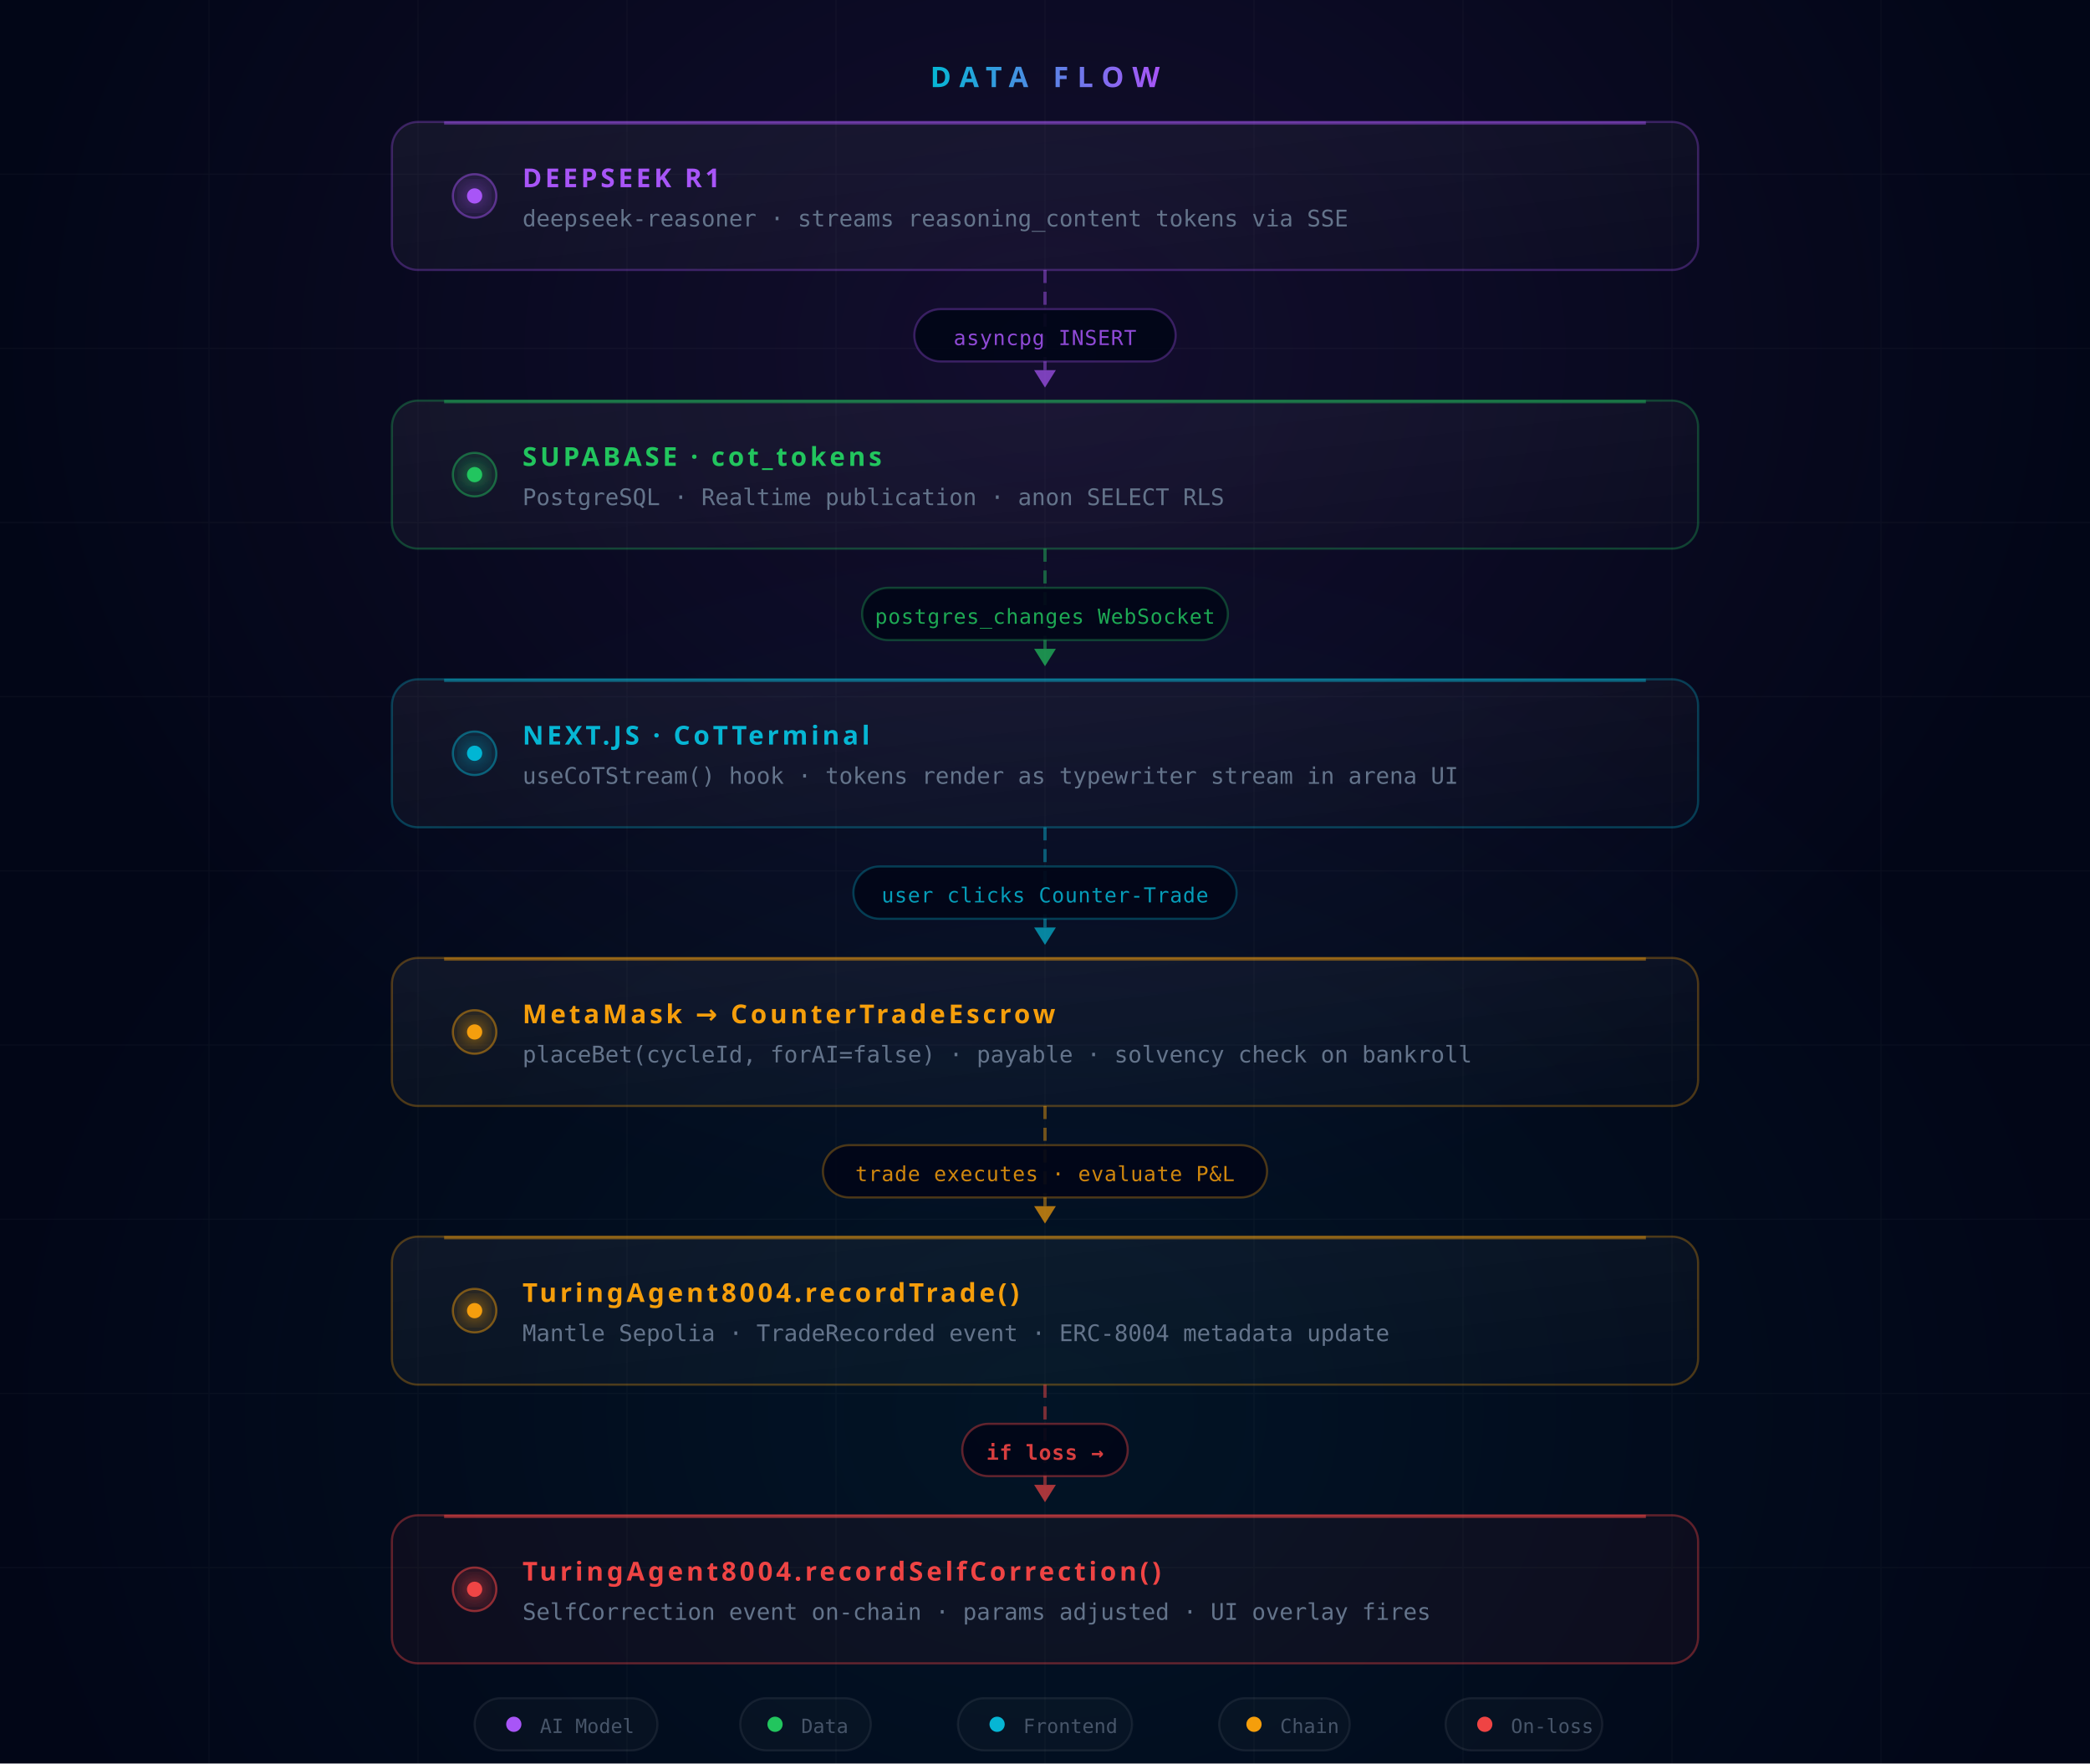
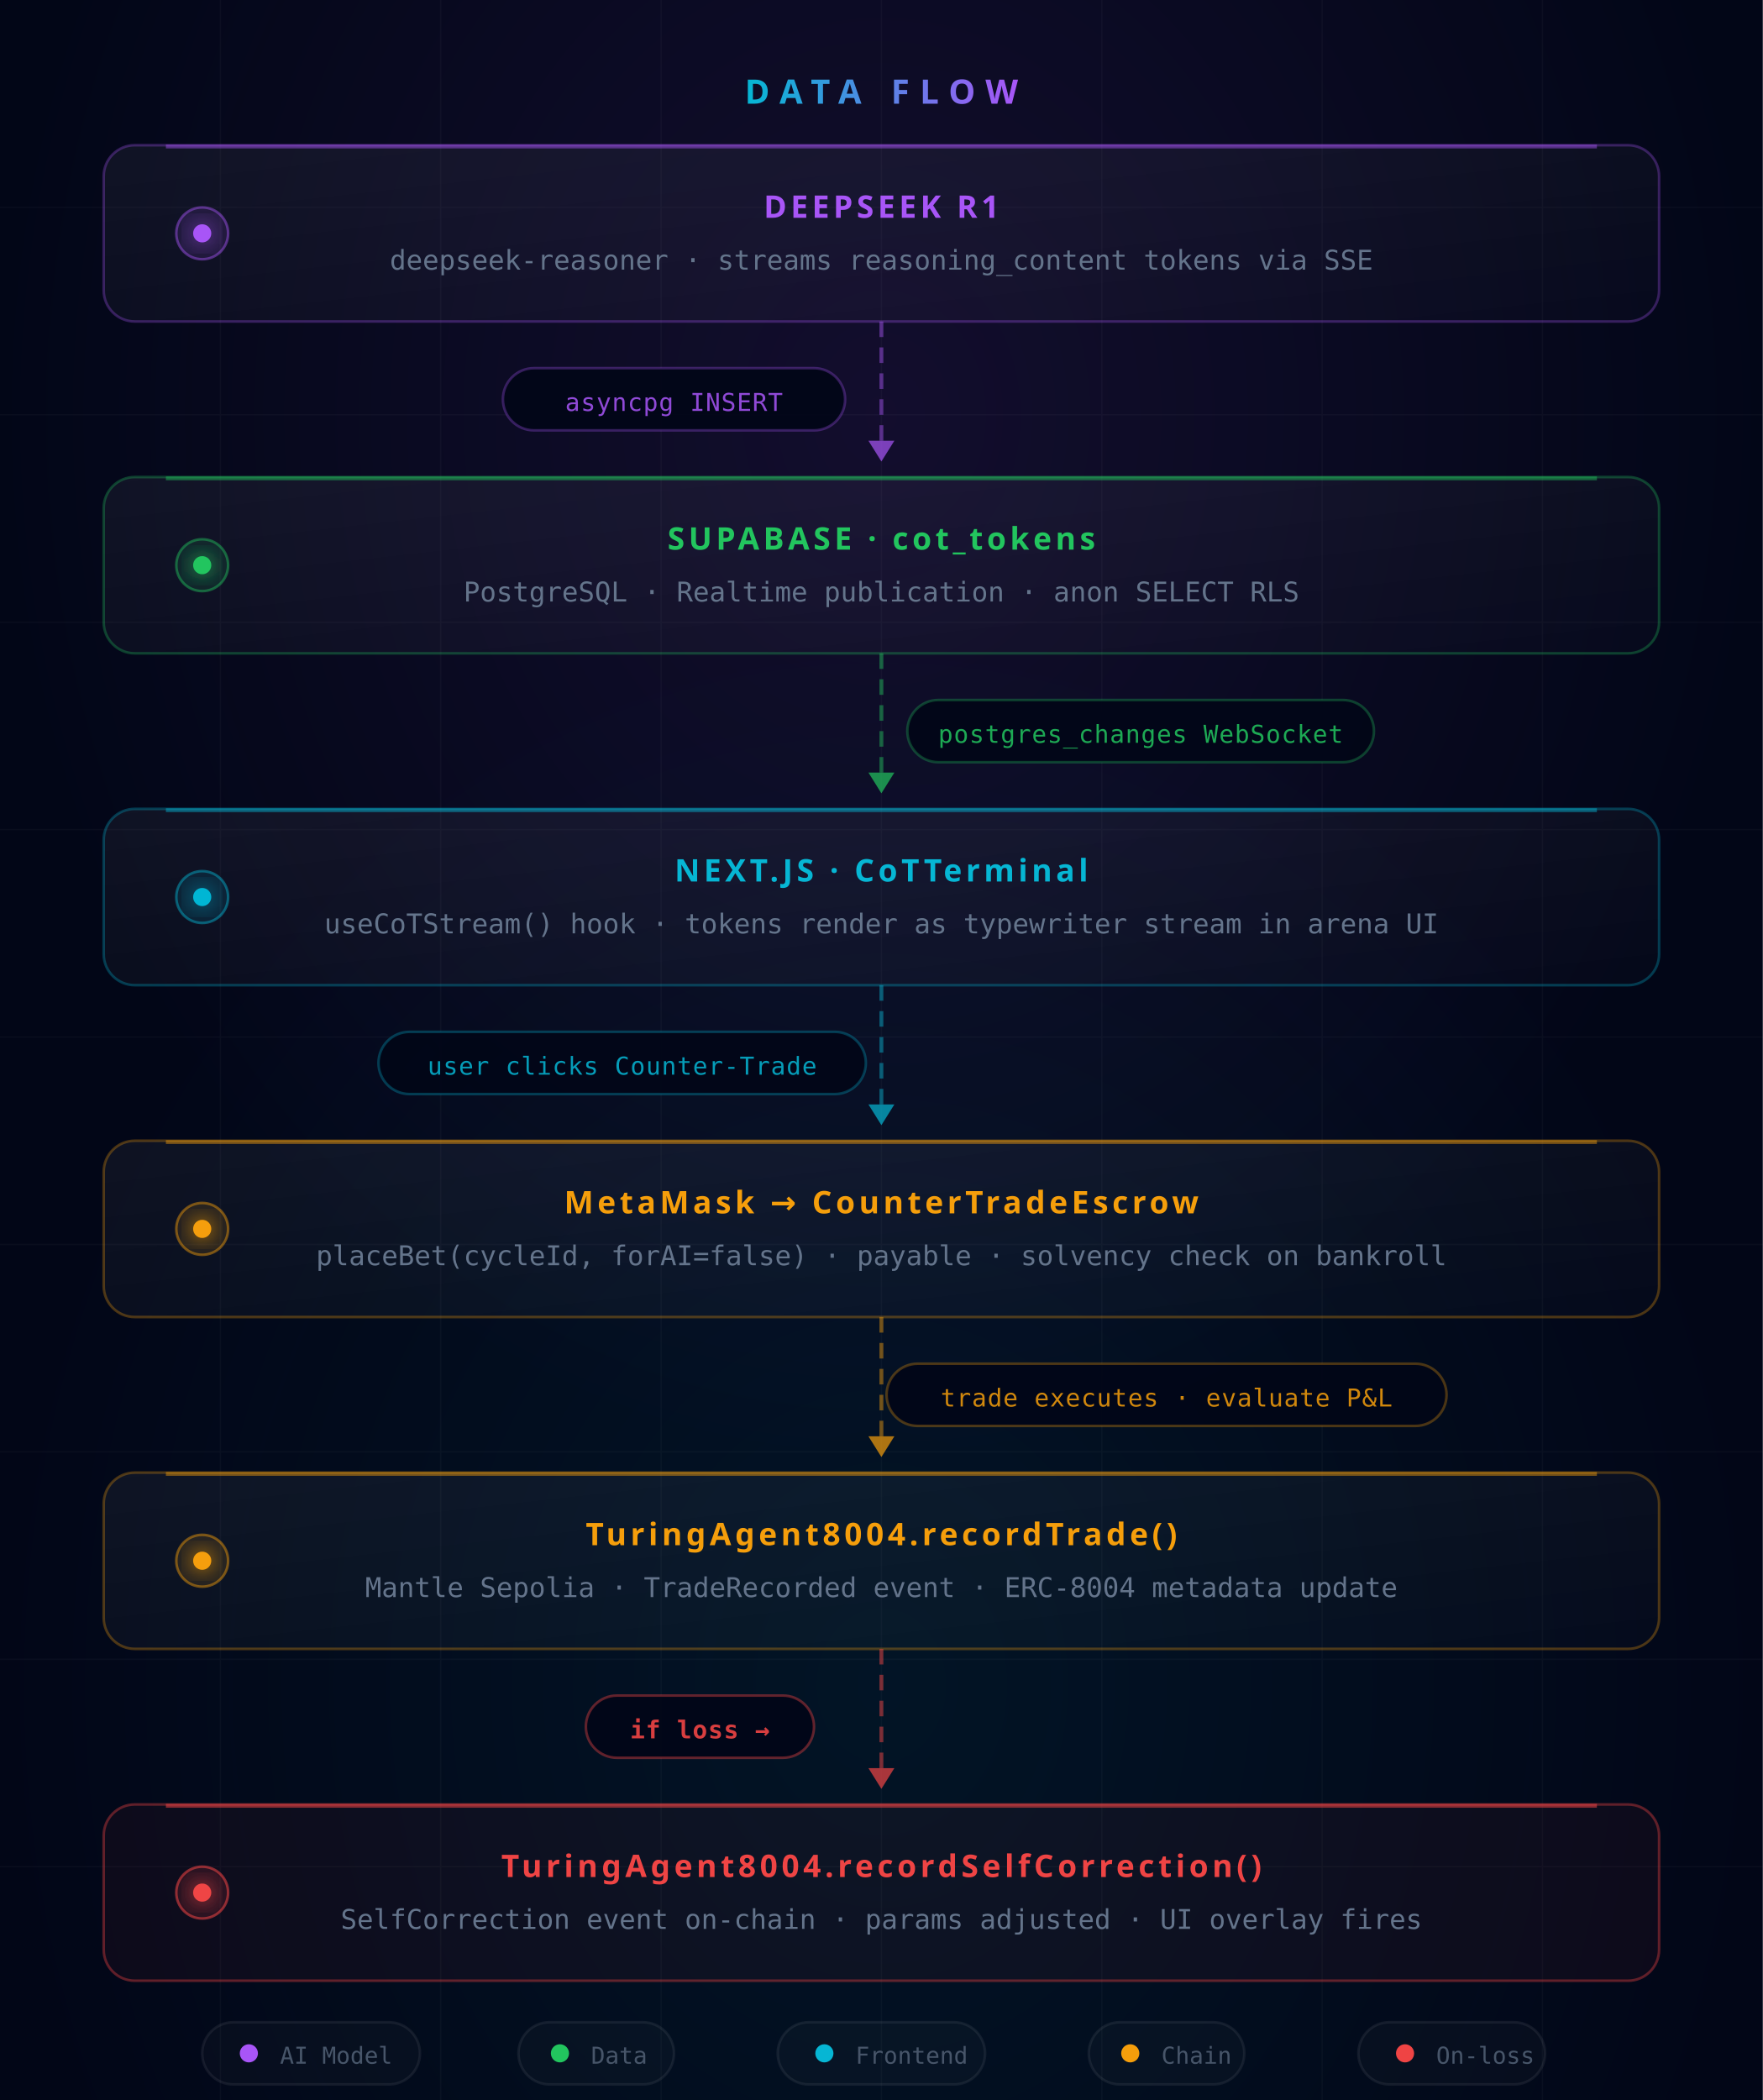
- <svg xmlns="http://www.w3.org/2000/svg" viewBox="0 0 960 810" width="960" height="810">
+ <svg xmlns="http://www.w3.org/2000/svg" viewBox="0 0 680 810" width="680" height="810">
  <defs>
    <linearGradient id="df-hero-grad" x1="0%" y1="0%" x2="100%" y2="0%">
      <stop offset="0%" stop-color="#06B6D4" />
      <stop offset="100%" stop-color="#A855F7" />
    </linearGradient>
    <radialGradient id="df-mesh-purple" cx="50%" cy="20%" r="50%">
      <stop offset="0%" stop-color="#A855F7" stop-opacity="0.10" />
      <stop offset="100%" stop-color="#A855F7" stop-opacity="0" />
    </radialGradient>
    <radialGradient id="df-mesh-cyan" cx="50%" cy="80%" r="50%">
      <stop offset="0%" stop-color="#06B6D4" stop-opacity="0.08" />
      <stop offset="100%" stop-color="#06B6D4" stop-opacity="0" />
    </radialGradient>
    <linearGradient id="df-glass" x1="0%" y1="0%" x2="100%" y2="100%">
      <stop offset="0%" stop-color="#ffffff" stop-opacity="0.05" />
      <stop offset="100%" stop-color="#ffffff" stop-opacity="0.01" />
    </linearGradient>
    <filter id="df-glow-purple" x="-60%" y="-60%" width="220%" height="220%">
      <feGaussianBlur in="SourceGraphic" stdDeviation="5" result="blur" />
      <feMerge>
        <feMergeNode in="blur" />
        <feMergeNode in="SourceGraphic" />
      </feMerge>
    </filter>
    <filter id="df-glow-cyan" x="-60%" y="-60%" width="220%" height="220%">
      <feGaussianBlur in="SourceGraphic" stdDeviation="5" result="blur" />
      <feMerge>
        <feMergeNode in="blur" />
        <feMergeNode in="SourceGraphic" />
      </feMerge>
    </filter>
    <filter id="df-glow-green" x="-60%" y="-60%" width="220%" height="220%">
      <feGaussianBlur in="SourceGraphic" stdDeviation="4" result="blur" />
      <feMerge>
        <feMergeNode in="blur" />
        <feMergeNode in="SourceGraphic" />
      </feMerge>
    </filter>
    <filter id="df-glow-amber" x="-60%" y="-60%" width="220%" height="220%">
      <feGaussianBlur in="SourceGraphic" stdDeviation="4" result="blur" />
      <feMerge>
        <feMergeNode in="blur" />
        <feMergeNode in="SourceGraphic" />
      </feMerge>
    </filter>
    <filter id="df-glow-red" x="-60%" y="-60%" width="220%" height="220%">
      <feGaussianBlur in="SourceGraphic" stdDeviation="4" result="blur" />
      <feMerge>
        <feMergeNode in="blur" />
        <feMergeNode in="SourceGraphic" />
      </feMerge>
    </filter>
-     <path id="df-path-1" d="M480,124 L480,176" />
-     <path id="df-path-2" d="M480,252 L480,304" />
-     <path id="df-path-3" d="M480,380 L480,432" />
-     <path id="df-path-4" d="M480,508 L480,560" />
-     <path id="df-path-5" d="M480,636 L480,688" />
+     <path id="df-path-1" d="M340,124 L340,176" />
+     <path id="df-path-2" d="M340,252 L340,304" />
+     <path id="df-path-3" d="M340,380 L340,432" />
+     <path id="df-path-4" d="M340,508 L340,560" />
+     <path id="df-path-5" d="M340,636 L340,688" />
  </defs>
-   <rect width="960" height="810" fill="#020617" />
-   <rect width="960" height="810" fill="url(#df-mesh-purple)" />
-   <rect width="960" height="810" fill="url(#df-mesh-cyan)" />
+   <rect width="680" height="810" fill="#020617" />
+   <rect width="680" height="810" fill="url(#df-mesh-purple)" />
+   <rect width="680" height="810" fill="url(#df-mesh-cyan)" />
  <g opacity="0.03" stroke="#ffffff" stroke-width="0.5">
-     <line x1="0" y1="80" x2="960" y2="80" />
-     <line x1="0" y1="160" x2="960" y2="160" />
-     <line x1="0" y1="240" x2="960" y2="240" />
-     <line x1="0" y1="320" x2="960" y2="320" />
-     <line x1="0" y1="400" x2="960" y2="400" />
-     <line x1="0" y1="480" x2="960" y2="480" />
-     <line x1="0" y1="560" x2="960" y2="560" />
-     <line x1="0" y1="640" x2="960" y2="640" />
-     <line x1="0" y1="720" x2="960" y2="720" />
-     <line x1="96" y1="0" x2="96" y2="810" />
-     <line x1="192" y1="0" x2="192" y2="810" />
-     <line x1="288" y1="0" x2="288" y2="810" />
-     <line x1="384" y1="0" x2="384" y2="810" />
-     <line x1="480" y1="0" x2="480" y2="810" />
-     <line x1="576" y1="0" x2="576" y2="810" />
-     <line x1="672" y1="0" x2="672" y2="810" />
-     <line x1="768" y1="0" x2="768" y2="810" />
-     <line x1="864" y1="0" x2="864" y2="810" />
-   </g>
-   <text x="480" y="40" text-anchor="middle" fill="url(#df-hero-grad)" font-family="'Orbitron','Space Grotesk',system-ui,sans-serif" font-weight="700" font-size="13" letter-spacing="4">DATA FLOW</text>
-   <g transform="translate(180,56)">
+     <line x1="0" y1="80" x2="680" y2="80" />
+     <line x1="0" y1="160" x2="680" y2="160" />
+     <line x1="0" y1="240" x2="680" y2="240" />
+     <line x1="0" y1="320" x2="680" y2="320" />
+     <line x1="0" y1="400" x2="680" y2="400" />
+     <line x1="0" y1="480" x2="680" y2="480" />
+     <line x1="0" y1="560" x2="680" y2="560" />
+     <line x1="0" y1="640" x2="680" y2="640" />
+     <line x1="0" y1="720" x2="680" y2="720" />
+     <line x1="85" y1="0" x2="85" y2="810" />
+     <line x1="170" y1="0" x2="170" y2="810" />
+     <line x1="255" y1="0" x2="255" y2="810" />
+     <line x1="340" y1="0" x2="340" y2="810" />
+     <line x1="425" y1="0" x2="425" y2="810" />
+     <line x1="510" y1="0" x2="510" y2="810" />
+     <line x1="595" y1="0" x2="595" y2="810" />
+   </g>
+   <text x="340" y="40" text-anchor="middle" fill="url(#df-hero-grad)" font-family="'Orbitron','Space Grotesk',system-ui,sans-serif" font-weight="700" font-size="13" letter-spacing="4">DATA FLOW</text>
+   <g transform="translate(40,56)">
    <rect width="600" height="68" rx="12" fill="url(#df-glass)" stroke="rgba(168,85,247,0.30)" stroke-width="1" />
    <line x1="24" y1="0.5" x2="576" y2="0.5" stroke="#A855F7" stroke-width="1.5" opacity="0.45" />
    <circle cx="38" cy="34" r="10" fill="rgba(168,85,247,0.12)" stroke="rgba(168,85,247,0.45)" stroke-width="1" />
    <circle cx="38" cy="34" r="3.5" fill="#A855F7" filter="url(#df-glow-purple)">
      <animate attributeName="opacity" values="0.5;1;0.5" dur="2s" repeatCount="indefinite" />
    </circle>
-     <text x="60" y="30" fill="#A855F7" font-family="'Orbitron','Space Grotesk',system-ui,sans-serif" font-weight="700" font-size="12" letter-spacing="1.5">DEEPSEEK R1</text>
-     <text x="60" y="48" fill="#64748B" font-family="'JetBrains Mono','Fira Code',monospace" font-size="10.5">
+     <text x="300" y="28" text-anchor="middle" fill="#A855F7" font-family="'Orbitron','Space Grotesk',system-ui,sans-serif" font-weight="700" font-size="12" letter-spacing="1.5">DEEPSEEK R1</text>
+     <text x="300" y="48" text-anchor="middle" fill="#64748B" font-family="'JetBrains Mono','Fira Code',monospace" font-size="10.5">
      deepseek-reasoner · streams reasoning_content tokens via SSE
    </text>
  </g>
-   <line x1="480" y1="124" x2="480" y2="174" stroke="#A855F7" stroke-width="1.5" stroke-dasharray="6,4" opacity="0.45">
-     <animate attributeName="stroke-dashoffset" values="0;-20" dur="1.2s" repeatCount="indefinite" />
-   </line>
-   <polygon points="475,170 480,178 485,170" fill="#A855F7" opacity="0.7" />
-   <g transform="translate(480,154)">
-     <rect x="-60" y="-12" width="120" height="24" rx="12" fill="rgba(2,6,23,0.92)" stroke="rgba(168,85,247,0.30)" stroke-width="1" />
+   <line x1="340" y1="124" x2="340" y2="174" stroke="#A855F7" stroke-width="1.5" stroke-dasharray="6,4" opacity="0.45">
+     <animate attributeName="stroke-dashoffset" values="0;-20" dur="1.2s" repeatCount="indefinite" />
+   </line>
+   <polygon points="335,170 340,178 345,170" fill="#A855F7" opacity="0.7" />
+   <g transform="translate(260,154)">
+     <rect x="-66" y="-12" width="132" height="24" rx="12" fill="rgba(2,6,23,0.92)" stroke="rgba(168,85,247,0.30)" stroke-width="1" />
    <text x="0" y="4.5" text-anchor="middle" fill="#A855F7" opacity="0.85" font-family="'JetBrains Mono',monospace" font-size="9.5" letter-spacing="0.3">asyncpg INSERT</text>
  </g>
  <circle r="3.5" fill="#A855F7" filter="url(#df-glow-purple)" opacity="0">
    <animateMotion dur="1.8s" repeatCount="indefinite" begin="0s">
      <mpath href="#df-path-1" />
    </animateMotion>
    <animate attributeName="opacity" values="0;1;1;0" keyTimes="0;0.1;0.85;1" dur="1.8s" repeatCount="indefinite" begin="0s" />
  </circle>
-   <g transform="translate(180,184)">
+   <g transform="translate(40,184)">
    <rect width="600" height="68" rx="12" fill="url(#df-glass)" stroke="rgba(34,197,94,0.30)" stroke-width="1" />
    <line x1="24" y1="0.5" x2="576" y2="0.5" stroke="#22C55E" stroke-width="1.5" opacity="0.45" />
    <circle cx="38" cy="34" r="10" fill="rgba(34,197,94,0.12)" stroke="rgba(34,197,94,0.45)" stroke-width="1" />
    <circle cx="38" cy="34" r="3.5" fill="#22C55E" filter="url(#df-glow-green)">
      <animate attributeName="opacity" values="0.5;1;0.5" dur="2s" begin="0.3s" repeatCount="indefinite" />
    </circle>
-     <text x="60" y="30" fill="#22C55E" font-family="'Orbitron','Space Grotesk',system-ui,sans-serif" font-weight="700" font-size="12" letter-spacing="1.5">SUPABASE · cot_tokens</text>
-     <text x="60" y="48" fill="#64748B" font-family="'JetBrains Mono','Fira Code',monospace" font-size="10.5">
+     <text x="300" y="28" text-anchor="middle" fill="#22C55E" font-family="'Orbitron','Space Grotesk',system-ui,sans-serif" font-weight="700" font-size="12" letter-spacing="1.5">SUPABASE · cot_tokens</text>
+     <text x="300" y="48" text-anchor="middle" fill="#64748B" font-family="'JetBrains Mono','Fira Code',monospace" font-size="10.5">
      PostgreSQL · Realtime publication · anon SELECT RLS
    </text>
  </g>
-   <line x1="480" y1="252" x2="480" y2="302" stroke="#22C55E" stroke-width="1.5" stroke-dasharray="6,4" opacity="0.45">
-     <animate attributeName="stroke-dashoffset" values="0;-20" dur="1.2s" repeatCount="indefinite" />
-   </line>
-   <polygon points="475,298 480,306 485,298" fill="#22C55E" opacity="0.7" />
-   <g transform="translate(480,282)">
-     <rect x="-84" y="-12" width="168" height="24" rx="12" fill="rgba(2,6,23,0.92)" stroke="rgba(34,197,94,0.30)" stroke-width="1" />
+   <line x1="340" y1="252" x2="340" y2="302" stroke="#22C55E" stroke-width="1.5" stroke-dasharray="6,4" opacity="0.45">
+     <animate attributeName="stroke-dashoffset" values="0;-20" dur="1.2s" repeatCount="indefinite" />
+   </line>
+   <polygon points="335,298 340,306 345,298" fill="#22C55E" opacity="0.7" />
+   <g transform="translate(440,282)">
+     <rect x="-90" y="-12" width="180" height="24" rx="12" fill="rgba(2,6,23,0.92)" stroke="rgba(34,197,94,0.30)" stroke-width="1" />
    <text x="0" y="4.5" text-anchor="middle" fill="#22C55E" opacity="0.85" font-family="'JetBrains Mono',monospace" font-size="9.5" letter-spacing="0.3">postgres_changes WebSocket</text>
  </g>
  <circle r="3.5" fill="#22C55E" filter="url(#df-glow-green)" opacity="0">
    <animateMotion dur="1.8s" repeatCount="indefinite" begin="0.4s">
      <mpath href="#df-path-2" />
    </animateMotion>
    <animate attributeName="opacity" values="0;1;1;0" keyTimes="0;0.1;0.85;1" dur="1.8s" repeatCount="indefinite" begin="0.4s" />
  </circle>
-   <g transform="translate(180,312)">
+   <g transform="translate(40,312)">
    <rect width="600" height="68" rx="12" fill="url(#df-glass)" stroke="rgba(6,182,212,0.30)" stroke-width="1" />
    <line x1="24" y1="0.5" x2="576" y2="0.5" stroke="#06B6D4" stroke-width="1.5" opacity="0.45" />
    <circle cx="38" cy="34" r="10" fill="rgba(6,182,212,0.12)" stroke="rgba(6,182,212,0.45)" stroke-width="1" />
    <circle cx="38" cy="34" r="3.5" fill="#06B6D4" filter="url(#df-glow-cyan)">
      <animate attributeName="opacity" values="0.5;1;0.5" dur="2s" begin="0.6s" repeatCount="indefinite" />
    </circle>
-     <text x="60" y="30" fill="#06B6D4" font-family="'Orbitron','Space Grotesk',system-ui,sans-serif" font-weight="700" font-size="12" letter-spacing="1.5">NEXT.JS · CoTTerminal</text>
-     <text x="60" y="48" fill="#64748B" font-family="'JetBrains Mono','Fira Code',monospace" font-size="10.5">
+     <text x="300" y="28" text-anchor="middle" fill="#06B6D4" font-family="'Orbitron','Space Grotesk',system-ui,sans-serif" font-weight="700" font-size="12" letter-spacing="1.5">NEXT.JS · CoTTerminal</text>
+     <text x="300" y="48" text-anchor="middle" fill="#64748B" font-family="'JetBrains Mono','Fira Code',monospace" font-size="10.5">
      useCoTStream() hook · tokens render as typewriter stream in arena UI
    </text>
  </g>
-   <line x1="480" y1="380" x2="480" y2="430" stroke="#06B6D4" stroke-width="1.5" stroke-dasharray="6,4" opacity="0.45">
-     <animate attributeName="stroke-dashoffset" values="0;-20" dur="1.2s" repeatCount="indefinite" />
-   </line>
-   <polygon points="475,426 480,434 485,426" fill="#06B6D4" opacity="0.7" />
-   <g transform="translate(480,410)">
-     <rect x="-88" y="-12" width="176" height="24" rx="12" fill="rgba(2,6,23,0.92)" stroke="rgba(6,182,212,0.30)" stroke-width="1" />
+   <line x1="340" y1="380" x2="340" y2="430" stroke="#06B6D4" stroke-width="1.5" stroke-dasharray="6,4" opacity="0.45">
+     <animate attributeName="stroke-dashoffset" values="0;-20" dur="1.2s" repeatCount="indefinite" />
+   </line>
+   <polygon points="335,426 340,434 345,426" fill="#06B6D4" opacity="0.7" />
+   <g transform="translate(240,410)">
+     <rect x="-94" y="-12" width="188" height="24" rx="12" fill="rgba(2,6,23,0.92)" stroke="rgba(6,182,212,0.30)" stroke-width="1" />
    <text x="0" y="4.5" text-anchor="middle" fill="#06B6D4" opacity="0.85" font-family="'JetBrains Mono',monospace" font-size="9.5" letter-spacing="0.3">user clicks Counter-Trade</text>
  </g>
  <circle r="3.5" fill="#06B6D4" filter="url(#df-glow-cyan)" opacity="0">
    <animateMotion dur="1.5s" repeatCount="indefinite" begin="0.8s">
      <mpath href="#df-path-3" />
    </animateMotion>
    <animate attributeName="opacity" values="0;1;1;0" keyTimes="0;0.1;0.85;1" dur="1.5s" repeatCount="indefinite" begin="0.8s" />
  </circle>
-   <g transform="translate(180,440)">
+   <g transform="translate(40,440)">
    <rect width="600" height="68" rx="12" fill="url(#df-glass)" stroke="rgba(245,158,11,0.30)" stroke-width="1" />
    <line x1="24" y1="0.5" x2="576" y2="0.5" stroke="#F59E0B" stroke-width="1.5" opacity="0.45" />
    <circle cx="38" cy="34" r="10" fill="rgba(245,158,11,0.12)" stroke="rgba(245,158,11,0.45)" stroke-width="1" />
    <circle cx="38" cy="34" r="3.5" fill="#F59E0B" filter="url(#df-glow-amber)">
      <animate attributeName="opacity" values="0.5;1;0.5" dur="2s" begin="0.9s" repeatCount="indefinite" />
    </circle>
-     <text x="60" y="30" fill="#F59E0B" font-family="'Orbitron','Space Grotesk',system-ui,sans-serif" font-weight="700" font-size="12" letter-spacing="1.5">MetaMask → CounterTradeEscrow</text>
-     <text x="60" y="48" fill="#64748B" font-family="'JetBrains Mono','Fira Code',monospace" font-size="10.5">
+     <text x="300" y="28" text-anchor="middle" fill="#F59E0B" font-family="'Orbitron','Space Grotesk',system-ui,sans-serif" font-weight="700" font-size="12" letter-spacing="1.5">MetaMask → CounterTradeEscrow</text>
+     <text x="300" y="48" text-anchor="middle" fill="#64748B" font-family="'JetBrains Mono','Fira Code',monospace" font-size="10.5">
      placeBet(cycleId, forAI=false) · payable · solvency check on bankroll
    </text>
  </g>
-   <line x1="480" y1="508" x2="480" y2="558" stroke="#F59E0B" stroke-width="1.5" stroke-dasharray="6,4" opacity="0.45">
-     <animate attributeName="stroke-dashoffset" values="0;-20" dur="1.2s" repeatCount="indefinite" />
-   </line>
-   <polygon points="475,554 480,562 485,554" fill="#F59E0B" opacity="0.7" />
-   <g transform="translate(480,538)">
-     <rect x="-102" y="-12" width="204" height="24" rx="12" fill="rgba(2,6,23,0.92)" stroke="rgba(245,158,11,0.30)" stroke-width="1" />
+   <line x1="340" y1="508" x2="340" y2="558" stroke="#F59E0B" stroke-width="1.5" stroke-dasharray="6,4" opacity="0.45">
+     <animate attributeName="stroke-dashoffset" values="0;-20" dur="1.2s" repeatCount="indefinite" />
+   </line>
+   <polygon points="335,554 340,562 345,554" fill="#F59E0B" opacity="0.7" />
+   <g transform="translate(450,538)">
+     <rect x="-108" y="-12" width="216" height="24" rx="12" fill="rgba(2,6,23,0.92)" stroke="rgba(245,158,11,0.30)" stroke-width="1" />
    <text x="0" y="4.5" text-anchor="middle" fill="#F59E0B" opacity="0.85" font-family="'JetBrains Mono',monospace" font-size="9.5" letter-spacing="0.3">trade executes · evaluate P&amp;L</text>
  </g>
  <circle r="3.5" fill="#F59E0B" filter="url(#df-glow-amber)" opacity="0">
    <animateMotion dur="1.5s" repeatCount="indefinite" begin="1.1s">
      <mpath href="#df-path-4" />
    </animateMotion>
    <animate attributeName="opacity" values="0;1;1;0" keyTimes="0;0.1;0.85;1" dur="1.5s" repeatCount="indefinite" begin="1.1s" />
  </circle>
-   <g transform="translate(180,568)">
+   <g transform="translate(40,568)">
    <rect width="600" height="68" rx="12" fill="url(#df-glass)" stroke="rgba(245,158,11,0.30)" stroke-width="1" />
    <line x1="24" y1="0.5" x2="576" y2="0.5" stroke="#F59E0B" stroke-width="1.5" opacity="0.45" />
    <circle cx="38" cy="34" r="10" fill="rgba(245,158,11,0.12)" stroke="rgba(245,158,11,0.45)" stroke-width="1" />
    <circle cx="38" cy="34" r="3.5" fill="#F59E0B" filter="url(#df-glow-amber)">
      <animate attributeName="opacity" values="0.5;1;0.5" dur="2s" begin="1.2s" repeatCount="indefinite" />
    </circle>
-     <text x="60" y="30" fill="#F59E0B" font-family="'Orbitron','Space Grotesk',system-ui,sans-serif" font-weight="700" font-size="12" letter-spacing="1.5">TuringAgent8004.recordTrade()</text>
-     <text x="60" y="48" fill="#64748B" font-family="'JetBrains Mono','Fira Code',monospace" font-size="10.5">
+     <text x="300" y="28" text-anchor="middle" fill="#F59E0B" font-family="'Orbitron','Space Grotesk',system-ui,sans-serif" font-weight="700" font-size="12" letter-spacing="1.5">TuringAgent8004.recordTrade()</text>
+     <text x="300" y="48" text-anchor="middle" fill="#64748B" font-family="'JetBrains Mono','Fira Code',monospace" font-size="10.5">
      Mantle Sepolia · TradeRecorded event · ERC-8004 metadata update
    </text>
  </g>
-   <line x1="480" y1="636" x2="480" y2="686" stroke="#EF4444" stroke-width="1.5" stroke-dasharray="6,4" opacity="0.5">
-     <animate attributeName="stroke-dashoffset" values="0;-20" dur="1.2s" repeatCount="indefinite" />
-   </line>
-   <polygon points="475,682 480,690 485,682" fill="#EF4444" opacity="0.7" />
-   <g transform="translate(480,666)">
-     <rect x="-38" y="-12" width="76" height="24" rx="12" fill="rgba(2,6,23,0.92)" stroke="rgba(239,68,68,0.40)" stroke-width="1" />
+   <line x1="340" y1="636" x2="340" y2="686" stroke="#EF4444" stroke-width="1.5" stroke-dasharray="6,4" opacity="0.5">
+     <animate attributeName="stroke-dashoffset" values="0;-20" dur="1.2s" repeatCount="indefinite" />
+   </line>
+   <polygon points="335,682 340,690 345,682" fill="#EF4444" opacity="0.7" />
+   <g transform="translate(270,666)">
+     <rect x="-44" y="-12" width="88" height="24" rx="12" fill="rgba(2,6,23,0.92)" stroke="rgba(239,68,68,0.40)" stroke-width="1" />
    <text x="0" y="4.5" text-anchor="middle" fill="#EF4444" opacity="0.9" font-family="'JetBrains Mono',monospace" font-size="9.5" font-weight="700" letter-spacing="0.3">if loss →</text>
  </g>
  <circle r="3.5" fill="#EF4444" filter="url(#df-glow-red)" opacity="0">
    <animateMotion dur="1.3s" repeatCount="indefinite" begin="1.4s">
      <mpath href="#df-path-5" />
    </animateMotion>
    <animate attributeName="opacity" values="0;1;1;0" keyTimes="0;0.1;0.85;1" dur="1.3s" repeatCount="indefinite" begin="1.4s" />
  </circle>
-   <g transform="translate(180,696)">
+   <g transform="translate(40,696)">
    <rect width="600" height="68" rx="12" fill="rgba(239,68,68,0.05)" stroke="rgba(239,68,68,0.38)" stroke-width="1" />
    <line x1="24" y1="0.5" x2="576" y2="0.5" stroke="#EF4444" stroke-width="1.5" opacity="0.55" />
    <circle cx="38" cy="34" r="10" fill="rgba(239,68,68,0.14)" stroke="rgba(239,68,68,0.55)" stroke-width="1" />
    <circle cx="38" cy="34" r="3.5" fill="#EF4444" filter="url(#df-glow-red)">
      <animate attributeName="opacity" values="0.4;1;0.4" dur="1.4s" repeatCount="indefinite" />
      <animate attributeName="r" values="2.5;4;2.5" dur="1.4s" repeatCount="indefinite" />
    </circle>
-     <text x="60" y="30" fill="#EF4444" font-family="'Orbitron','Space Grotesk',system-ui,sans-serif" font-weight="700" font-size="12" letter-spacing="1.5">TuringAgent8004.recordSelfCorrection()</text>
-     <text x="60" y="48" fill="#64748B" font-family="'JetBrains Mono','Fira Code',monospace" font-size="10.5">
+     <text x="300" y="28" text-anchor="middle" fill="#EF4444" font-family="'Orbitron','Space Grotesk',system-ui,sans-serif" font-weight="700" font-size="12" letter-spacing="1.5">TuringAgent8004.recordSelfCorrection()</text>
+     <text x="300" y="48" text-anchor="middle" fill="#64748B" font-family="'JetBrains Mono','Fira Code',monospace" font-size="10.5">
      SelfCorrection event on-chain · params adjusted · UI overlay fires
    </text>
  </g>
-   <g transform="translate(480,792)">
+   <g transform="translate(340,792)">
    <g transform="translate(-220,0)">
      <rect x="-42" y="-12" width="84" height="24" rx="12" fill="rgba(255,255,255,0.02)" stroke="rgba(255,255,255,0.07)" stroke-width="1" />
      <circle cx="-24" cy="0" r="3.5" fill="#A855F7" />
      <text x="-12" y="4" fill="#475569" font-family="'JetBrains Mono',monospace" font-size="9">AI Model</text>
    </g>
    <g transform="translate(-110,0)">
      <rect x="-30" y="-12" width="60" height="24" rx="12" fill="rgba(255,255,255,0.02)" stroke="rgba(255,255,255,0.07)" stroke-width="1" />
      <circle cx="-14" cy="0" r="3.5" fill="#22C55E" />
      <text x="-2" y="4" fill="#475569" font-family="'JetBrains Mono',monospace" font-size="9">Data</text>
    </g>
    <g transform="translate(0,0)">
      <rect x="-40" y="-12" width="80" height="24" rx="12" fill="rgba(255,255,255,0.02)" stroke="rgba(255,255,255,0.07)" stroke-width="1" />
      <circle cx="-22" cy="0" r="3.5" fill="#06B6D4" />
      <text x="-10" y="4" fill="#475569" font-family="'JetBrains Mono',monospace" font-size="9">Frontend</text>
    </g>
    <g transform="translate(110,0)">
      <rect x="-30" y="-12" width="60" height="24" rx="12" fill="rgba(255,255,255,0.02)" stroke="rgba(255,255,255,0.07)" stroke-width="1" />
      <circle cx="-14" cy="0" r="3.5" fill="#F59E0B" />
      <text x="-2" y="4" fill="#475569" font-family="'JetBrains Mono',monospace" font-size="9">Chain</text>
    </g>
    <g transform="translate(220,0)">
      <rect x="-36" y="-12" width="72" height="24" rx="12" fill="rgba(255,255,255,0.02)" stroke="rgba(255,255,255,0.07)" stroke-width="1" />
      <circle cx="-18" cy="0" r="3.5" fill="#EF4444" />
      <text x="-6" y="4" fill="#475569" font-family="'JetBrains Mono',monospace" font-size="9">On-loss</text>
    </g>
  </g>
</svg>
